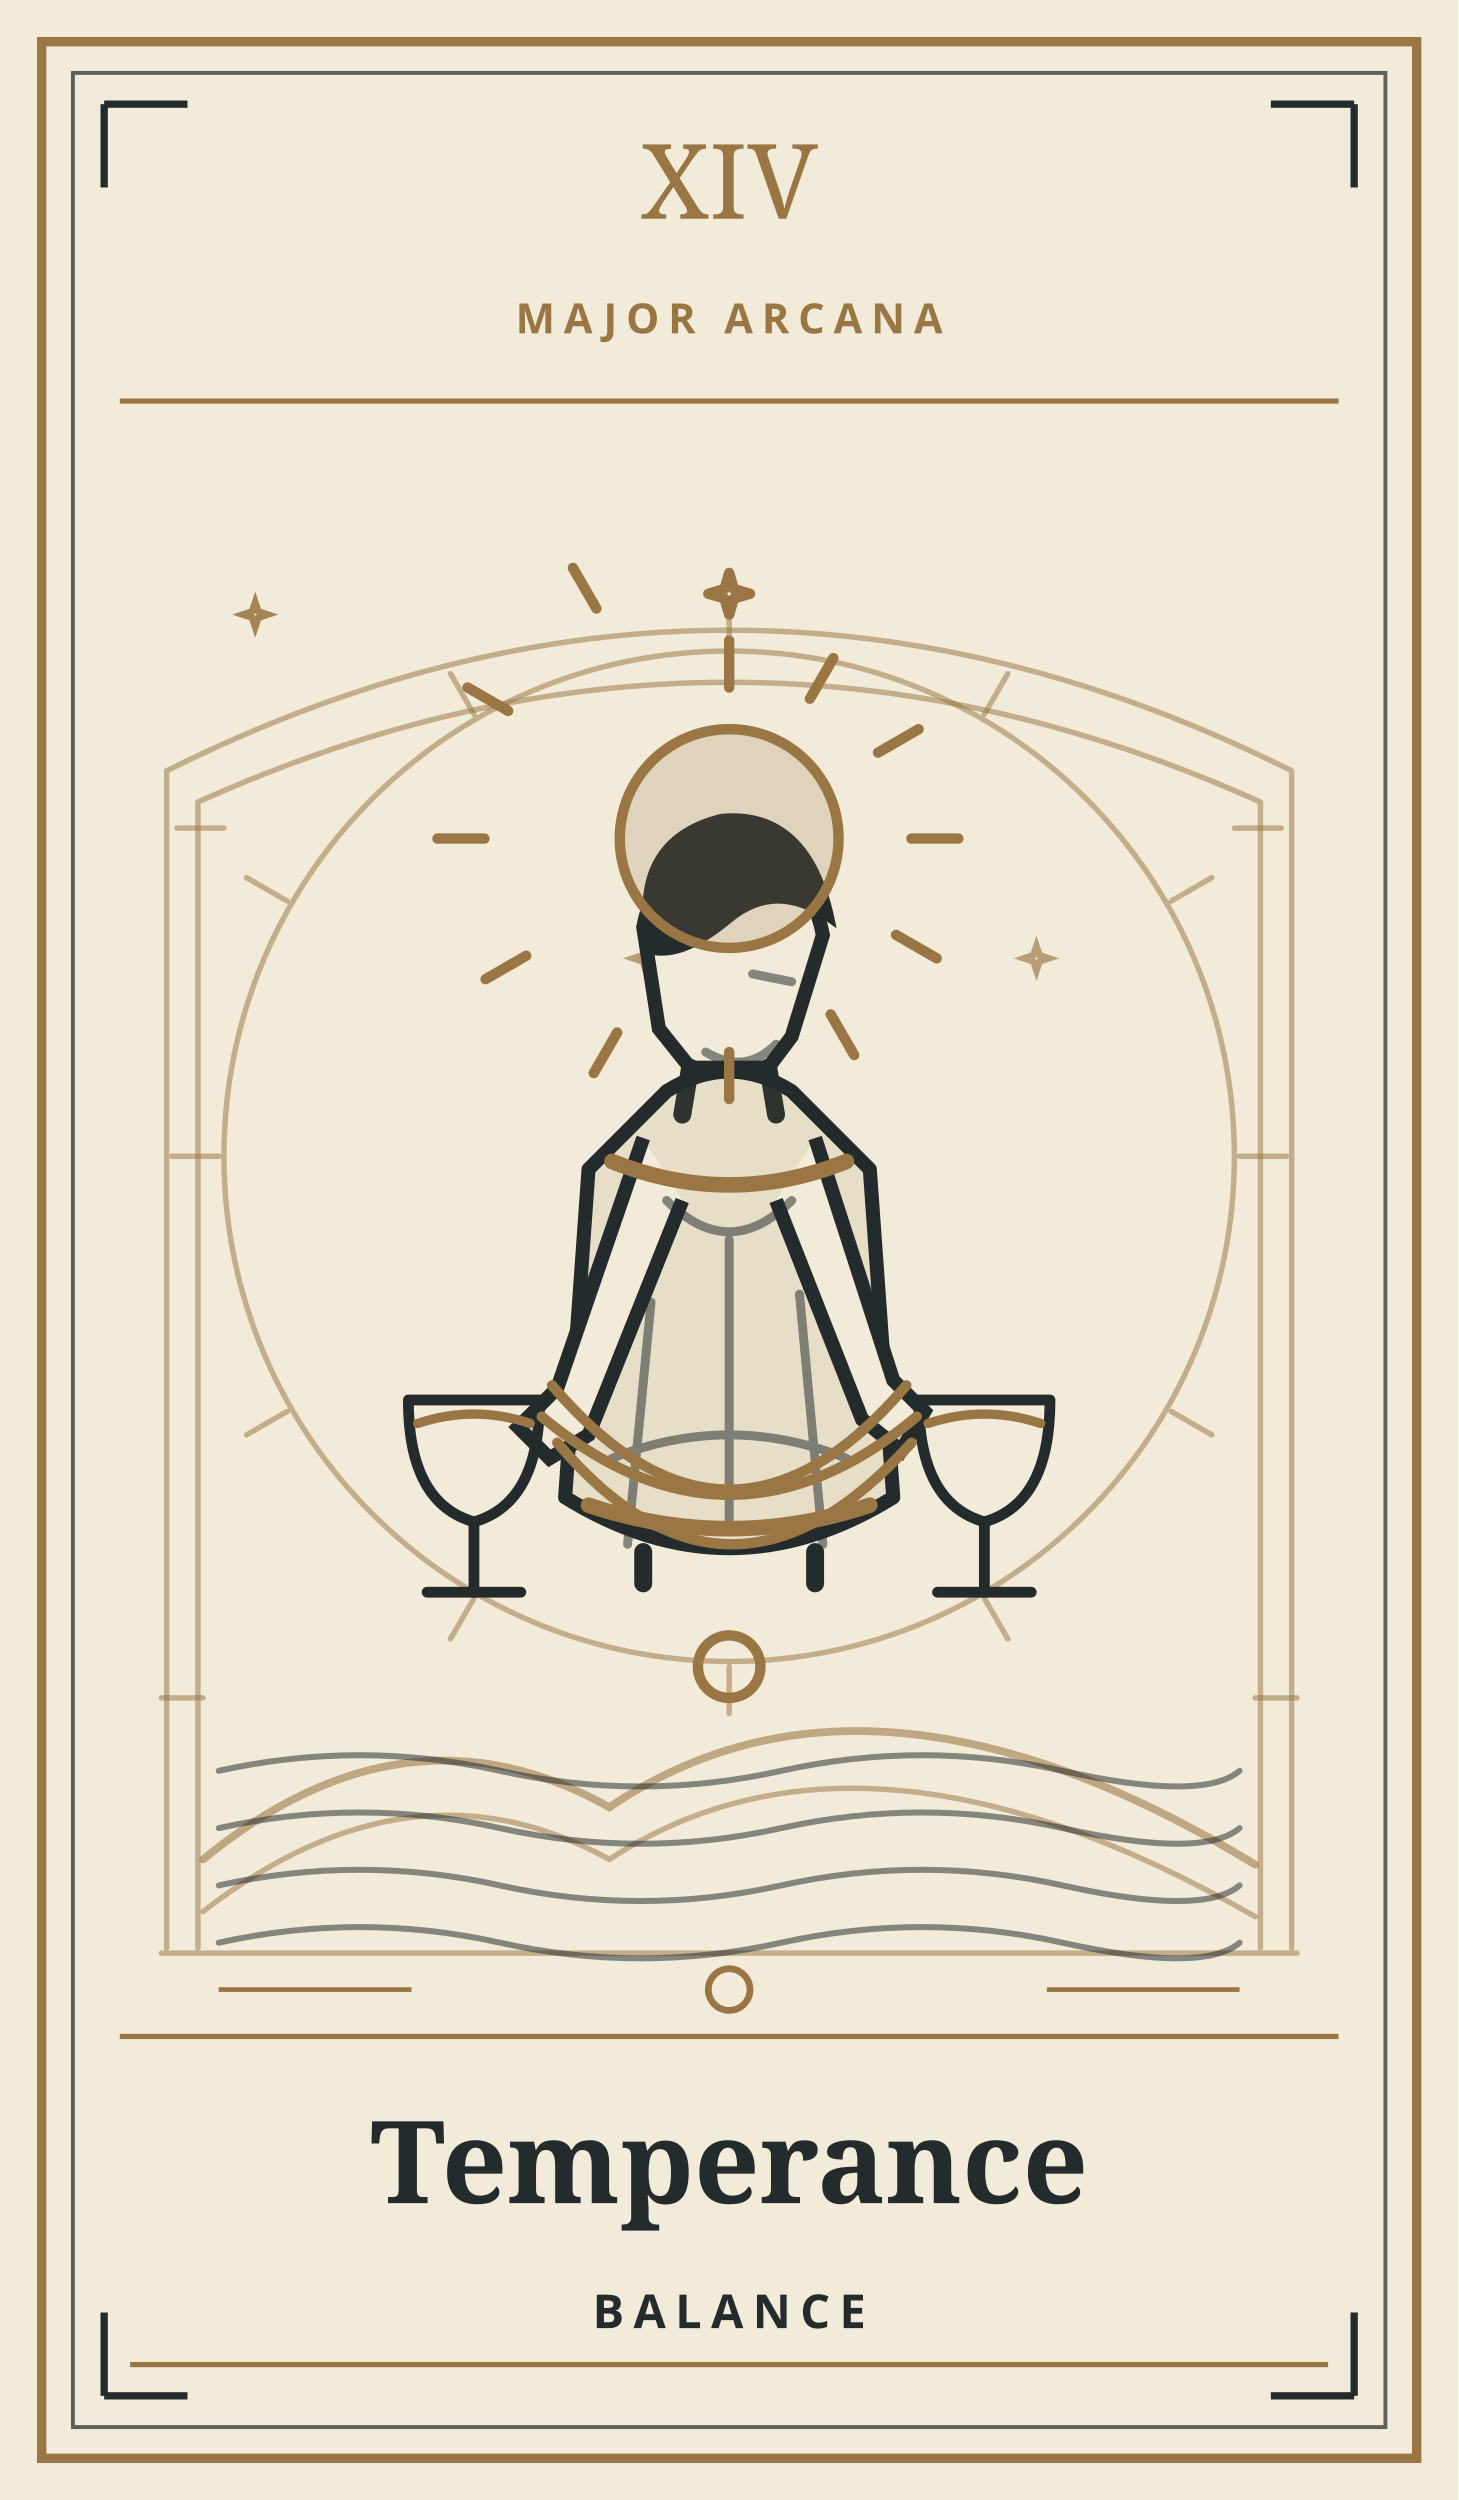
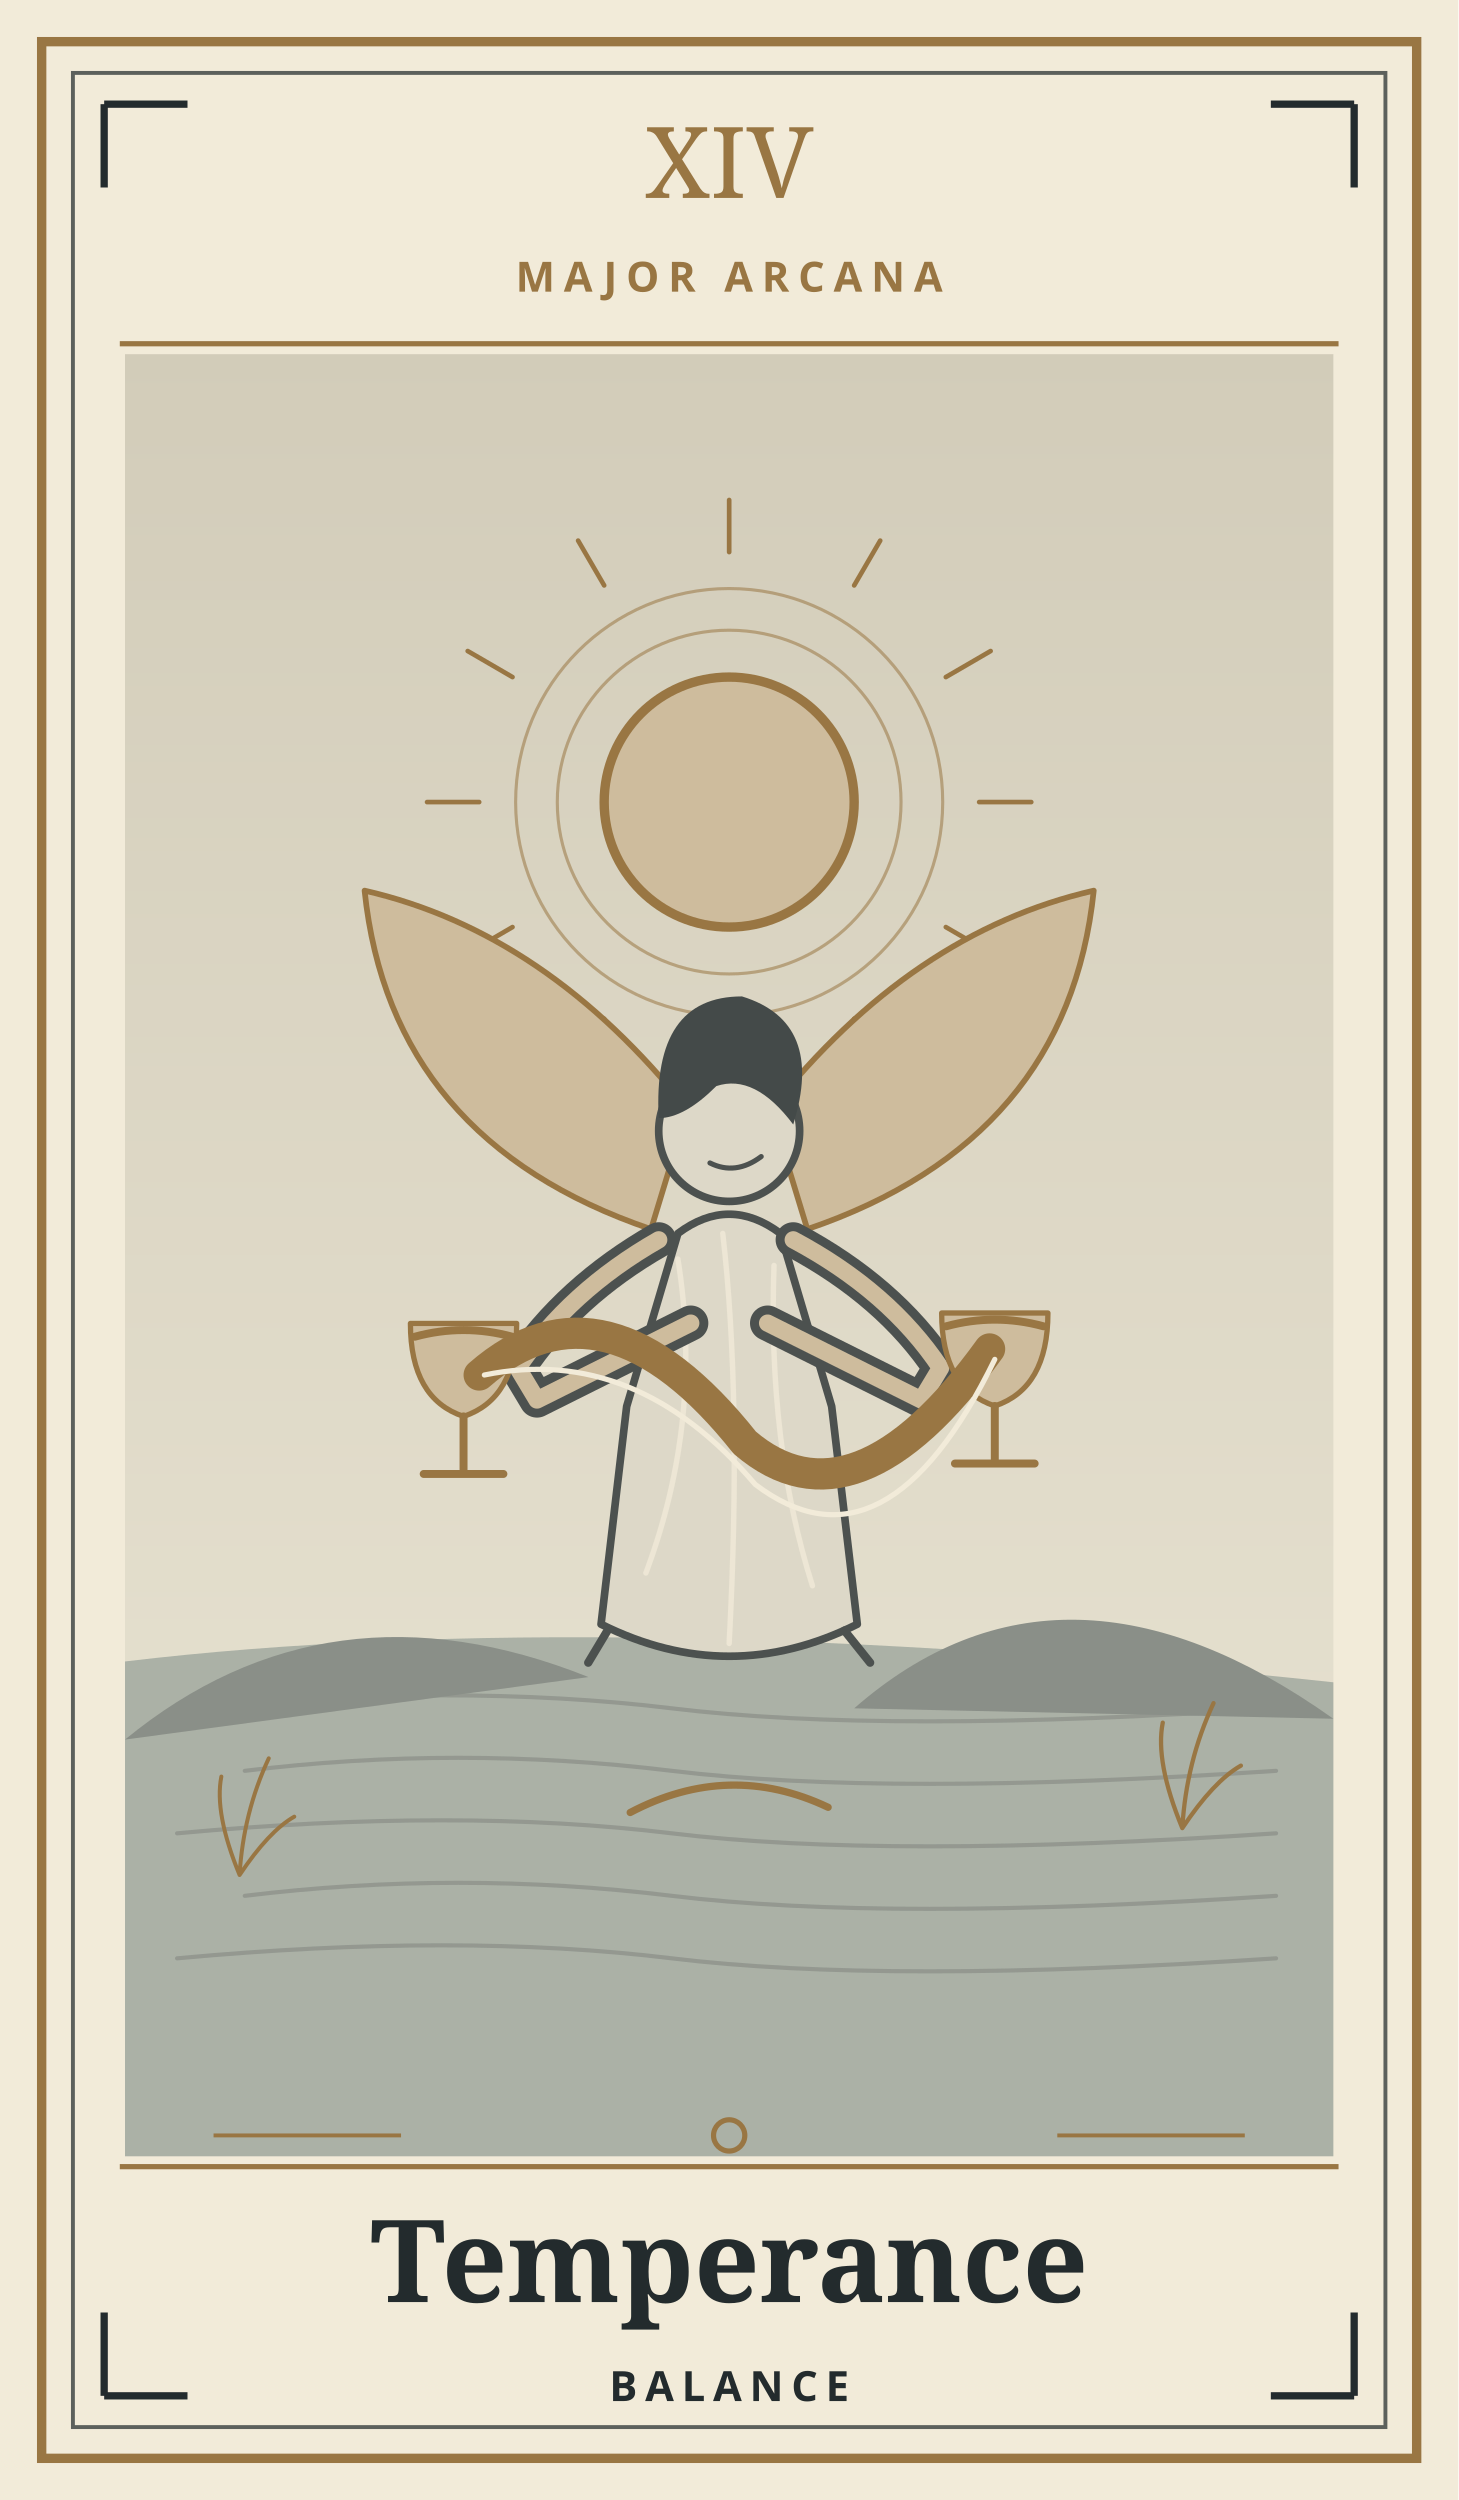
<svg xmlns="http://www.w3.org/2000/svg" width="280" height="480" viewBox="0 0 280 480" role="img" aria-labelledby="title description">
-   <style>
- .ink{fill:none;stroke:#232b2d;stroke-width:2.3;stroke-linecap:round;stroke-linejoin:round}
- .fine{fill:none;stroke:#232b2d;stroke-opacity:.53;stroke-width:1.15;stroke-linecap:round;stroke-linejoin:round}
- .gold{fill:none;stroke:#997643;stroke-width:2;stroke-linecap:round;stroke-linejoin:round}
- .faint{fill:none;stroke:#997643;stroke-opacity:.66;stroke-width:1.25}
- .inkfill{fill:#232b2d;stroke:#232b2d;stroke-width:1}
- .distant{fill:#997643;fill-opacity:.13;stroke:#997643;stroke-opacity:.58;stroke-width:1.5;stroke-linejoin:round}
- .terrain{fill:none;stroke:#997643;stroke-opacity:.76;stroke-width:1.9;stroke-linecap:round;stroke-linejoin:round}
- .halo{fill:#997643;fill-opacity:.10;stroke:#997643;stroke-width:1.25}
- .cloud{fill:none;stroke:#232b2d;stroke-opacity:.32;stroke-width:1.3;stroke-linecap:round}
- .wind{fill:none;stroke:#997643;stroke-opacity:.60;stroke-width:1.1;stroke-linecap:round}
- .hands{fill:none;stroke:#232b2d;stroke-width:2.4;stroke-linecap:round;stroke-linejoin:round}
- .arch{fill:none;stroke:#997643;stroke-width:1.8;stroke-linecap:round;stroke-linejoin:round}
- .tension{fill:none;stroke:#997643;stroke-opacity:.55;stroke-width:1.5;stroke-linecap:round}
- .bridge{fill:none;stroke:#997643;stroke-width:2.3;stroke-linecap:round}
- .ridge{fill:none;stroke:#232b2d;stroke-opacity:.46;stroke-width:1.6;stroke-linejoin:round}
- .motion{fill:none;stroke:#997643;stroke-opacity:.54;stroke-width:2;stroke-linecap:round}
- .beast{fill:#997643;fill-opacity:.23;stroke:#232b2d;stroke-width:1.8;stroke-linejoin:round}
- .regalia{fill:#997643;fill-opacity:.25;stroke:#997643;stroke-width:1.6;stroke-linejoin:round}
- .petal{fill:#f2ebd9;stroke:#997643;stroke-width:1.5}
- .wash{fill:#997643;fill-opacity:.11;stroke:#232b2d;stroke-width:1.8;stroke-linejoin:round}
- .column{fill:#f2ebd9;stroke:#232b2d;stroke-width:2.1}
- .sun{fill:#997643;fill-opacity:.2;stroke:#997643;stroke-width:2}
- .paperfill{fill:#f2ebd9;stroke:#232b2d;stroke-width:1.8}
- .lantern{fill:#997643;fill-opacity:.35;stroke:#232b2d;stroke-width:2}
- .vine{fill:none;stroke:#997643;stroke-width:2;stroke-linecap:round;stroke-linejoin:round}
- .water{fill:none;stroke:#997643;stroke-width:2;stroke-linecap:round}
- .chain{fill:none;stroke:#997643;stroke-width:3;stroke-dasharray:4 4}
- .lightning{fill:none;stroke:#997643;stroke-width:7;stroke-linecap:square;stroke-linejoin:miter}
- .ghost{fill:none;stroke:#997643;stroke-opacity:.52;stroke-width:1.05;stroke-linecap:round;stroke-linejoin:round}
- .landscape{fill:none;stroke:#997643;stroke-opacity:.58;stroke-width:1.5;stroke-linecap:round}
- .hatch{fill:none;stroke:#232b2d;stroke-opacity:.42;stroke-width:1;stroke-linecap:round}
- </style>
  <rect width="280" height="480" fill="#f2ebd9" />
  <rect x="8" y="8" width="264" height="464" fill="none" stroke="#997643" stroke-width="1.8" />
  <rect x="14" y="14" width="252" height="452" fill="none" stroke="#232b2d" stroke-width=".75" opacity=".72" />
-   <path d="M23 77H257M23 391H257M25 454H255" stroke="#997643" stroke-width="1" />
+   <path d="M23 66H257M23 416H257" stroke="#997643" stroke-width="1" />
  <path d="M20 20L36 20M20 20L20 36M260 20L244 20M260 20L260 36M20 460L36 460M20 460L20 444M260 460L244 460M260 460L260 444" stroke="#232b2d" stroke-width="1.4" />
-   <text class="number" x="140" y="42" font-family="Noto Serif" font-size="20" font-weight="400" fill="#997643" text-anchor="middle">XIV</text>
-   <text class="small" x="140" y="64" font-family="Noto Sans" font-size="8" font-weight="600" letter-spacing="1.7" fill="#997643" text-anchor="middle">MAJOR ARCANA</text>
-   <g clip-path="url(#window)">
-     <path class="ghost" d="M32 374V148Q140 94 248 148V374" />
-     <path class="ghost" d="M38 374V154Q140 108 242 154V374" />
-     <path class="ghost" d="M31 375H249" />
-     <path class="gold" d="M140 110L140.9 113.1L144 114L140.9 114.9L140 118L139.1 114.9L136 114L139.1 113.1Z" />
-     <path class="ghost" d="M34 159H43M237 159H246M31 326H39M241 326H249" />
-     <path class="landscape" d="M39 357Q78 325 117 347Q167 313 241 358" />
-     <path class="ghost" d="M39 367Q79 336 117 357Q166 325 241 368" />
-     <circle class="ghost" cx="140" cy="222" r="97" />
-     <path class="ghost" d="M140 115L140 124" transform="rotate(0 140 222)" />
-     <path class="ghost" d="M140 115L140 124" transform="rotate(30 140 222)" />
-     <path class="ghost" d="M140 115L140 124" transform="rotate(60 140 222)" />
-     <path class="ghost" d="M140 115L140 124" transform="rotate(90 140 222)" />
-     <path class="ghost" d="M140 115L140 124" transform="rotate(120 140 222)" />
-     <path class="ghost" d="M140 115L140 124" transform="rotate(150 140 222)" />
-     <path class="ghost" d="M140 115L140 124" transform="rotate(180 140 222)" />
-     <path class="ghost" d="M140 115L140 124" transform="rotate(210 140 222)" />
-     <path class="ghost" d="M140 115L140 124" transform="rotate(240 140 222)" />
-     <path class="ghost" d="M140 115L140 124" transform="rotate(270 140 222)" />
-     <path class="ghost" d="M140 115L140 124" transform="rotate(300 140 222)" />
-     <path class="ghost" d="M140 115L140 124" transform="rotate(330 140 222)" />
-     <path class="faint" d="M49 115.6L49.6 117.4L51.4 118L49.6 118.6L49 120.4L48.4 118.6L46.6 118L48.4 117.4Z" />
-     <path class="faint" d="M49 115.6L49.6 117.4L51.4 118L49.6 118.6L49 120.4L48.4 118.6L46.6 118L48.4 117.4Z" />
-     <path class="faint" d="M199 181.6L199.6 183.4L201.4 184L199.6 184.6L199 186.4L198.4 184.6L196.6 184L198.4 183.4Z" />
-     <path class="faint" d="M124 181.6L124.6 183.4L126.4 184L124.6 184.6L124 186.4L123.4 184.6L121.6 184L123.4 183.4Z" />
-     <g transform="translate(140 301) scale(1.5 1.5)">
-       <path class="paperfill" d="M-9 -69L-11 -82Q-9 -92 0 -93Q10 -91 12 -81L8 -68L5 -64H-5Z" />
-       <path class="inkfill" d="M-10 -79Q-13 -93 -1 -96Q10 -97 13 -83Q6 -88 0 -83Q-6 -78 -10 -79Z" />
-       <path class="fine" d="M3 -76L8 -75M-3 -66Q2 -63 6 -67" />
-       <path class="ink" d="M-5 -64L-6 -58M5 -64L6 -58" />
-       <path class="wash" d="M-8 -61Q0 -66 8 -61L18 -51L21 -9Q0 4 -21 -9L-18 -51Z" />
-       <path class="paperfill" d="M-11 -55L-22 -23L-27 -18L-23 -14L-18 -17L-6 -47M11 -55L21 -24L25 -20L22 -15L17 -19L6 -47" />
-       <path class="fine" d="M-8 -47Q0 -39 8 -47M-15 -14Q0 -20 15 -14M-10 -34L-13 -3M9 -35L12 -3M0 -42V-5" />
-       <path class="gold" d="M-18 -8Q0 -2 18 -8M-15 -52Q0 -46 15 -52" />
-       <path class="ink" d="M-11 -2L-11 2M11 -2L11 2" />
-     </g>
-     <g transform="translate(91 285) scale(0.9)">
-       <path class="ink" d="M-14 -18 Q-14 4 0 8 Q14 4 14 -18Z" />
-       <path class="gold" d="M-12 -13 Q0 -17 12 -13" />
-       <path class="ink" d="M0 8L0 23" />
-       <path class="ink" d="M-10 23L10 23" />
-     </g>
-     <g transform="translate(189 285) scale(0.9)">
-       <path class="ink" d="M-14 -18 Q-14 4 0 8 Q14 4 14 -18Z" />
-       <path class="gold" d="M-12 -13 Q0 -17 12 -13" />
-       <path class="ink" d="M0 8L0 23" />
-       <path class="ink" d="M-10 23L10 23" />
-     </g>
-     <path class="water" d="M104 272Q140 302 176 272" />
-     <path class="fine" d="M42 340 Q69 334 96 340 T150 340 T204 340 T238 340" />
-     <path class="fine" d="M42 351 Q69 345 96 351 T150 351 T204 351 T238 351" />
-     <path class="fine" d="M42 362 Q69 356 96 362 T150 362 T204 362 T238 362" />
-     <path class="fine" d="M42 373 Q69 367 96 373 T150 373 T204 373 T238 373" />
-     <circle class="sun" cx="140" cy="161" r="21" />
-     <path class="gold" d="M140 132L140 123" transform="rotate(0 140 161)" />
-     <path class="gold" d="M140 130L140 121" transform="rotate(30 140 161)" />
-     <path class="gold" d="M140 128L140 119" transform="rotate(60 140 161)" />
-     <path class="gold" d="M140 126L140 117" transform="rotate(90 140 161)" />
-     <path class="gold" d="M140 124L140 115" transform="rotate(120 140 161)" />
-     <path class="gold" d="M140 122L140 113" transform="rotate(150 140 161)" />
-     <path class="gold" d="M140 120L140 111" transform="rotate(180 140 161)" />
-     <path class="gold" d="M140 118L140 109" transform="rotate(210 140 161)" />
-     <path class="gold" d="M140 116L140 107" transform="rotate(240 140 161)" />
-     <path class="gold" d="M140 114L140 105" transform="rotate(270 140 161)" />
-     <path class="gold" d="M140 112L140 103" transform="rotate(300 140 161)" />
-     <path class="gold" d="M140 110L140 101" transform="rotate(330 140 161)" />
-     <path class="water" d="M106 266Q140 306 174 266M107 277Q140 316 175 277" />
-     <circle class="gold" cx="140" cy="320" r="6" />
-   </g>
+   <text class="number" x="140" y="38" font-family="Noto Serif" font-size="19" font-weight="400" fill="#997643" text-anchor="middle">XIV</text>
+   <text class="small" x="140" y="56" font-family="Noto Sans" font-size="8" font-weight="600" letter-spacing="1.7" fill="#997643" text-anchor="middle">MAJOR ARCANA</text>
  <defs>
    <clipPath id="window">
-       <rect x="24" y="79" width="232" height="309" />
+       <rect x="24" y="68" width="232" height="346" />
    </clipPath>
  </defs>
-   <path d="M42 382H79M201 382H238" stroke="#997643" stroke-width=".9" />
-   <circle cx="140" cy="382" r="4" fill="none" stroke="#997643" stroke-width="1.3" />
-   <text class="title" x="140" y="423" font-family="Noto Serif" font-size="22" font-weight="600" fill="#232b2d" text-anchor="middle">Temperance</text>
-   <text class="label" x="140" y="447" font-family="Noto Sans" font-size="9" font-weight="600" letter-spacing="1.8" fill="#232b2d" text-anchor="middle">BALANCE</text>
+   <g clip-path="url(#window)">
+     <rect x="24" y="68" width="232" height="346" fill="#ede6d5" />
+     <defs>
+       <linearGradient id="maj-sky-14" x1="0" y1="0" x2="0" y2="1">
+         <stop offset="0" stop-color="#d2ccb9" />
+         <stop offset="1" stop-color="#eae5d4" />
+       </linearGradient>
+     </defs>
+     <rect x="24" y="68" width="232" height="346" fill="url(#maj-sky-14)" stroke="none" stroke-width="1.5" />
+     <circle cx="140" cy="154" r="33" fill="none" stroke="#997643" stroke-width="0.6" opacity=".55" />
+     <circle cx="140" cy="154" r="41" fill="none" stroke="#997643" stroke-width="0.6" opacity=".55" />
+     <path d="M188.0 154.0L198.0 154.0" fill="none" stroke="#997643" stroke-width="0.9" stroke-linecap="round" stroke-linejoin="round" />
+     <path d="M181.6 178.0L190.2 183.0" fill="none" stroke="#997643" stroke-width="0.9" stroke-linecap="round" stroke-linejoin="round" />
+     <path d="M164.0 195.6L169.0 204.2" fill="none" stroke="#997643" stroke-width="0.9" stroke-linecap="round" stroke-linejoin="round" />
+     <path d="M140.0 202.0L140.0 212.0" fill="none" stroke="#997643" stroke-width="0.9" stroke-linecap="round" stroke-linejoin="round" />
+     <path d="M116.0 195.6L111.0 204.2" fill="none" stroke="#997643" stroke-width="0.9" stroke-linecap="round" stroke-linejoin="round" />
+     <path d="M98.4 178.0L89.8 183.0" fill="none" stroke="#997643" stroke-width="0.9" stroke-linecap="round" stroke-linejoin="round" />
+     <path d="M92.0 154.0L82.0 154.0" fill="none" stroke="#997643" stroke-width="0.9" stroke-linecap="round" stroke-linejoin="round" />
+     <path d="M98.4 130.0L89.8 125.0" fill="none" stroke="#997643" stroke-width="0.9" stroke-linecap="round" stroke-linejoin="round" />
+     <path d="M116.0 112.4L111.0 103.8" fill="none" stroke="#997643" stroke-width="0.9" stroke-linecap="round" stroke-linejoin="round" />
+     <path d="M140.0 106.0L140.0 96.0" fill="none" stroke="#997643" stroke-width="0.9" stroke-linecap="round" stroke-linejoin="round" />
+     <path d="M164.0 112.4L169.0 103.8" fill="none" stroke="#997643" stroke-width="0.9" stroke-linecap="round" stroke-linejoin="round" />
+     <path d="M181.6 130.0L190.2 125.0" fill="none" stroke="#997643" stroke-width="0.9" stroke-linecap="round" stroke-linejoin="round" />
+     <circle cx="140" cy="154" r="24" fill="#cebc9d" stroke="#997643" stroke-width="1.8" />
+     <path d="M24 319Q116 308 256 323V414H24Z" fill="#abb1a6" stroke="none" stroke-width="1.5" stroke-linecap="round" stroke-linejoin="round" />
+     <path d="M34 328Q88 323 129 328T245 328" fill="none" stroke="#8a8f88" stroke-width="0.8" stroke-linecap="round" stroke-linejoin="round" opacity=".72" />
+     <path d="M47 340Q88 335 129 340T245 340" fill="none" stroke="#8a8f88" stroke-width="0.8" stroke-linecap="round" stroke-linejoin="round" opacity=".72" />
+     <path d="M34 352Q88 347 129 352T245 352" fill="none" stroke="#8a8f88" stroke-width="0.8" stroke-linecap="round" stroke-linejoin="round" opacity=".72" />
+     <path d="M47 364Q88 359 129 364T245 364" fill="none" stroke="#8a8f88" stroke-width="0.8" stroke-linecap="round" stroke-linejoin="round" opacity=".72" />
+     <path d="M34 376Q88 371 129 376T245 376" fill="none" stroke="#8a8f88" stroke-width="0.8" stroke-linecap="round" stroke-linejoin="round" opacity=".72" />
+     <path d="M24 334Q63 302 113 322M164 328Q204 293 256 330" fill="#8a8f88" stroke="none" stroke-width="1.5" stroke-linecap="round" stroke-linejoin="round" />
+     <path d="M125 236Q75 219 70 171Q105 179 132 213Z" fill="#cebc9d" stroke="#997643" stroke-width="1.1" stroke-linecap="round" stroke-linejoin="round" />
+     <path d="M155 236Q205 219 210 171Q175 179 148 213Z" fill="#cebc9d" stroke="#997643" stroke-width="1.1" stroke-linecap="round" stroke-linejoin="round" />
+     <g transform="translate(140 318) scale(1.23 1.23)">
+       <path d="M-8 -66Q0 -72 8 -66L16 -39L20 -5Q0 5 -20 -5L-16 -39Z" fill="#ddd8c8" stroke="#4c514f" stroke-width="1.2" stroke-linecap="round" stroke-linejoin="round" />
+       <path d="M-8 -62Q-4 -37 -13 -13M7 -61Q6 -33 13 -11M-1 -66Q2 -40 0 -2" fill="none" stroke="#f2ebd9" stroke-width="0.85" stroke-linecap="round" stroke-linejoin="round" opacity=".72" />
+       <path d="M-11 -65Q-25 -57 -33 -45L-30 -40L-6 -52M10 -65Q25 -57 33 -45L30 -40L6 -52" fill="none" stroke="#4c514f" stroke-width="5.5" stroke-linecap="round" stroke-linejoin="round" />
+       <path d="M-11 -65Q-25 -57 -33 -45L-30 -40L-6 -52M10 -65Q25 -57 33 -45L30 -40L6 -52" fill="none" stroke="#cebc9d" stroke-width="2.7" stroke-linecap="round" stroke-linejoin="round" />
+       <circle cx="0" cy="-82" r="11" fill="#ddd8c8" stroke="#4c514f" stroke-width="1.2" />
+       <path d="M-11 -84Q-12 -103 2 -103Q15 -99 10 -83Q4 -91 -2 -89Q-7 -84 -11 -84Z" fill="#444a49" stroke="none" stroke-width="1.5" stroke-linecap="round" stroke-linejoin="round" />
+       <path d="M-3 -77Q1 -75 5 -78" fill="none" stroke="#4c514f" stroke-width="0.8" stroke-linecap="round" stroke-linejoin="round" />
+       <path d="M-19 -4L-22 1M18 -4L22 1" fill="none" stroke="#4c514f" stroke-width="1.3" stroke-linecap="round" stroke-linejoin="round" />
+     </g>
+     <g transform="translate(89 266) scale(0.85)">
+       <path d="M-12 -14Q-12 3 0 7Q12 3 12 -14Z" fill="#cebc9d" stroke="#997643" stroke-width="1.2" stroke-linecap="round" stroke-linejoin="round" />
+       <path d="M-11 -11Q0 -14 11 -11M0 7V19M-9 20H9" fill="none" stroke="#997643" stroke-width="1.8" stroke-linecap="round" stroke-linejoin="round" />
+     </g>
+     <g transform="translate(191 264) scale(0.85)">
+       <path d="M-12 -14Q-12 3 0 7Q12 3 12 -14Z" fill="#cebc9d" stroke="#997643" stroke-width="1.2" stroke-linecap="round" stroke-linejoin="round" />
+       <path d="M-11 -11Q0 -14 11 -11M0 7V19M-9 20H9" fill="none" stroke="#997643" stroke-width="1.8" stroke-linecap="round" stroke-linejoin="round" />
+     </g>
+     <path d="M92 264Q116 243 143 277Q164 295 190 259" fill="none" stroke="#997643" stroke-width="6" stroke-linecap="round" stroke-linejoin="round" />
+     <path d="M93 264Q122 258 145 285Q170 304 191 261" fill="none" stroke="#f2ebd9" stroke-width="1" stroke-linecap="round" stroke-linejoin="round" />
+     <path d="M121 348Q140 338 159 347" fill="none" stroke="#997643" stroke-width="1.4" stroke-linecap="round" stroke-linejoin="round" />
+     <g transform="translate(46 360) scale(0.7)">
+       <path d="M0 0Q-7 -17 -5 -27M0 0Q1 -17 8 -32M0 0Q8 -12 15 -16" fill="none" stroke="#997643" stroke-width="1.1" stroke-linecap="round" stroke-linejoin="round" />
+     </g>
+     <g transform="translate(227 351) scale(0.75)">
+       <path d="M0 0Q-7 -17 -5 -27M0 0Q1 -17 8 -32M0 0Q8 -12 15 -16" fill="none" stroke="#997643" stroke-width="1.1" stroke-linecap="round" stroke-linejoin="round" />
+     </g>
+   </g>
+   <path d="M41 410H77M203 410H239" stroke="#997643" stroke-width=".75" />
+   <circle cx="140" cy="410" r="3" fill="none" stroke="#997643" stroke-width="1" />
+   <text class="title" x="140" y="442" font-family="Noto Serif" font-size="22" font-weight="600" fill="#232b2d" text-anchor="middle">Temperance</text>
+   <text class="label" x="140" y="461" font-family="Noto Sans" font-size="8" font-weight="600" letter-spacing="1.5" fill="#232b2d" text-anchor="middle">BALANCE</text>
</svg>
